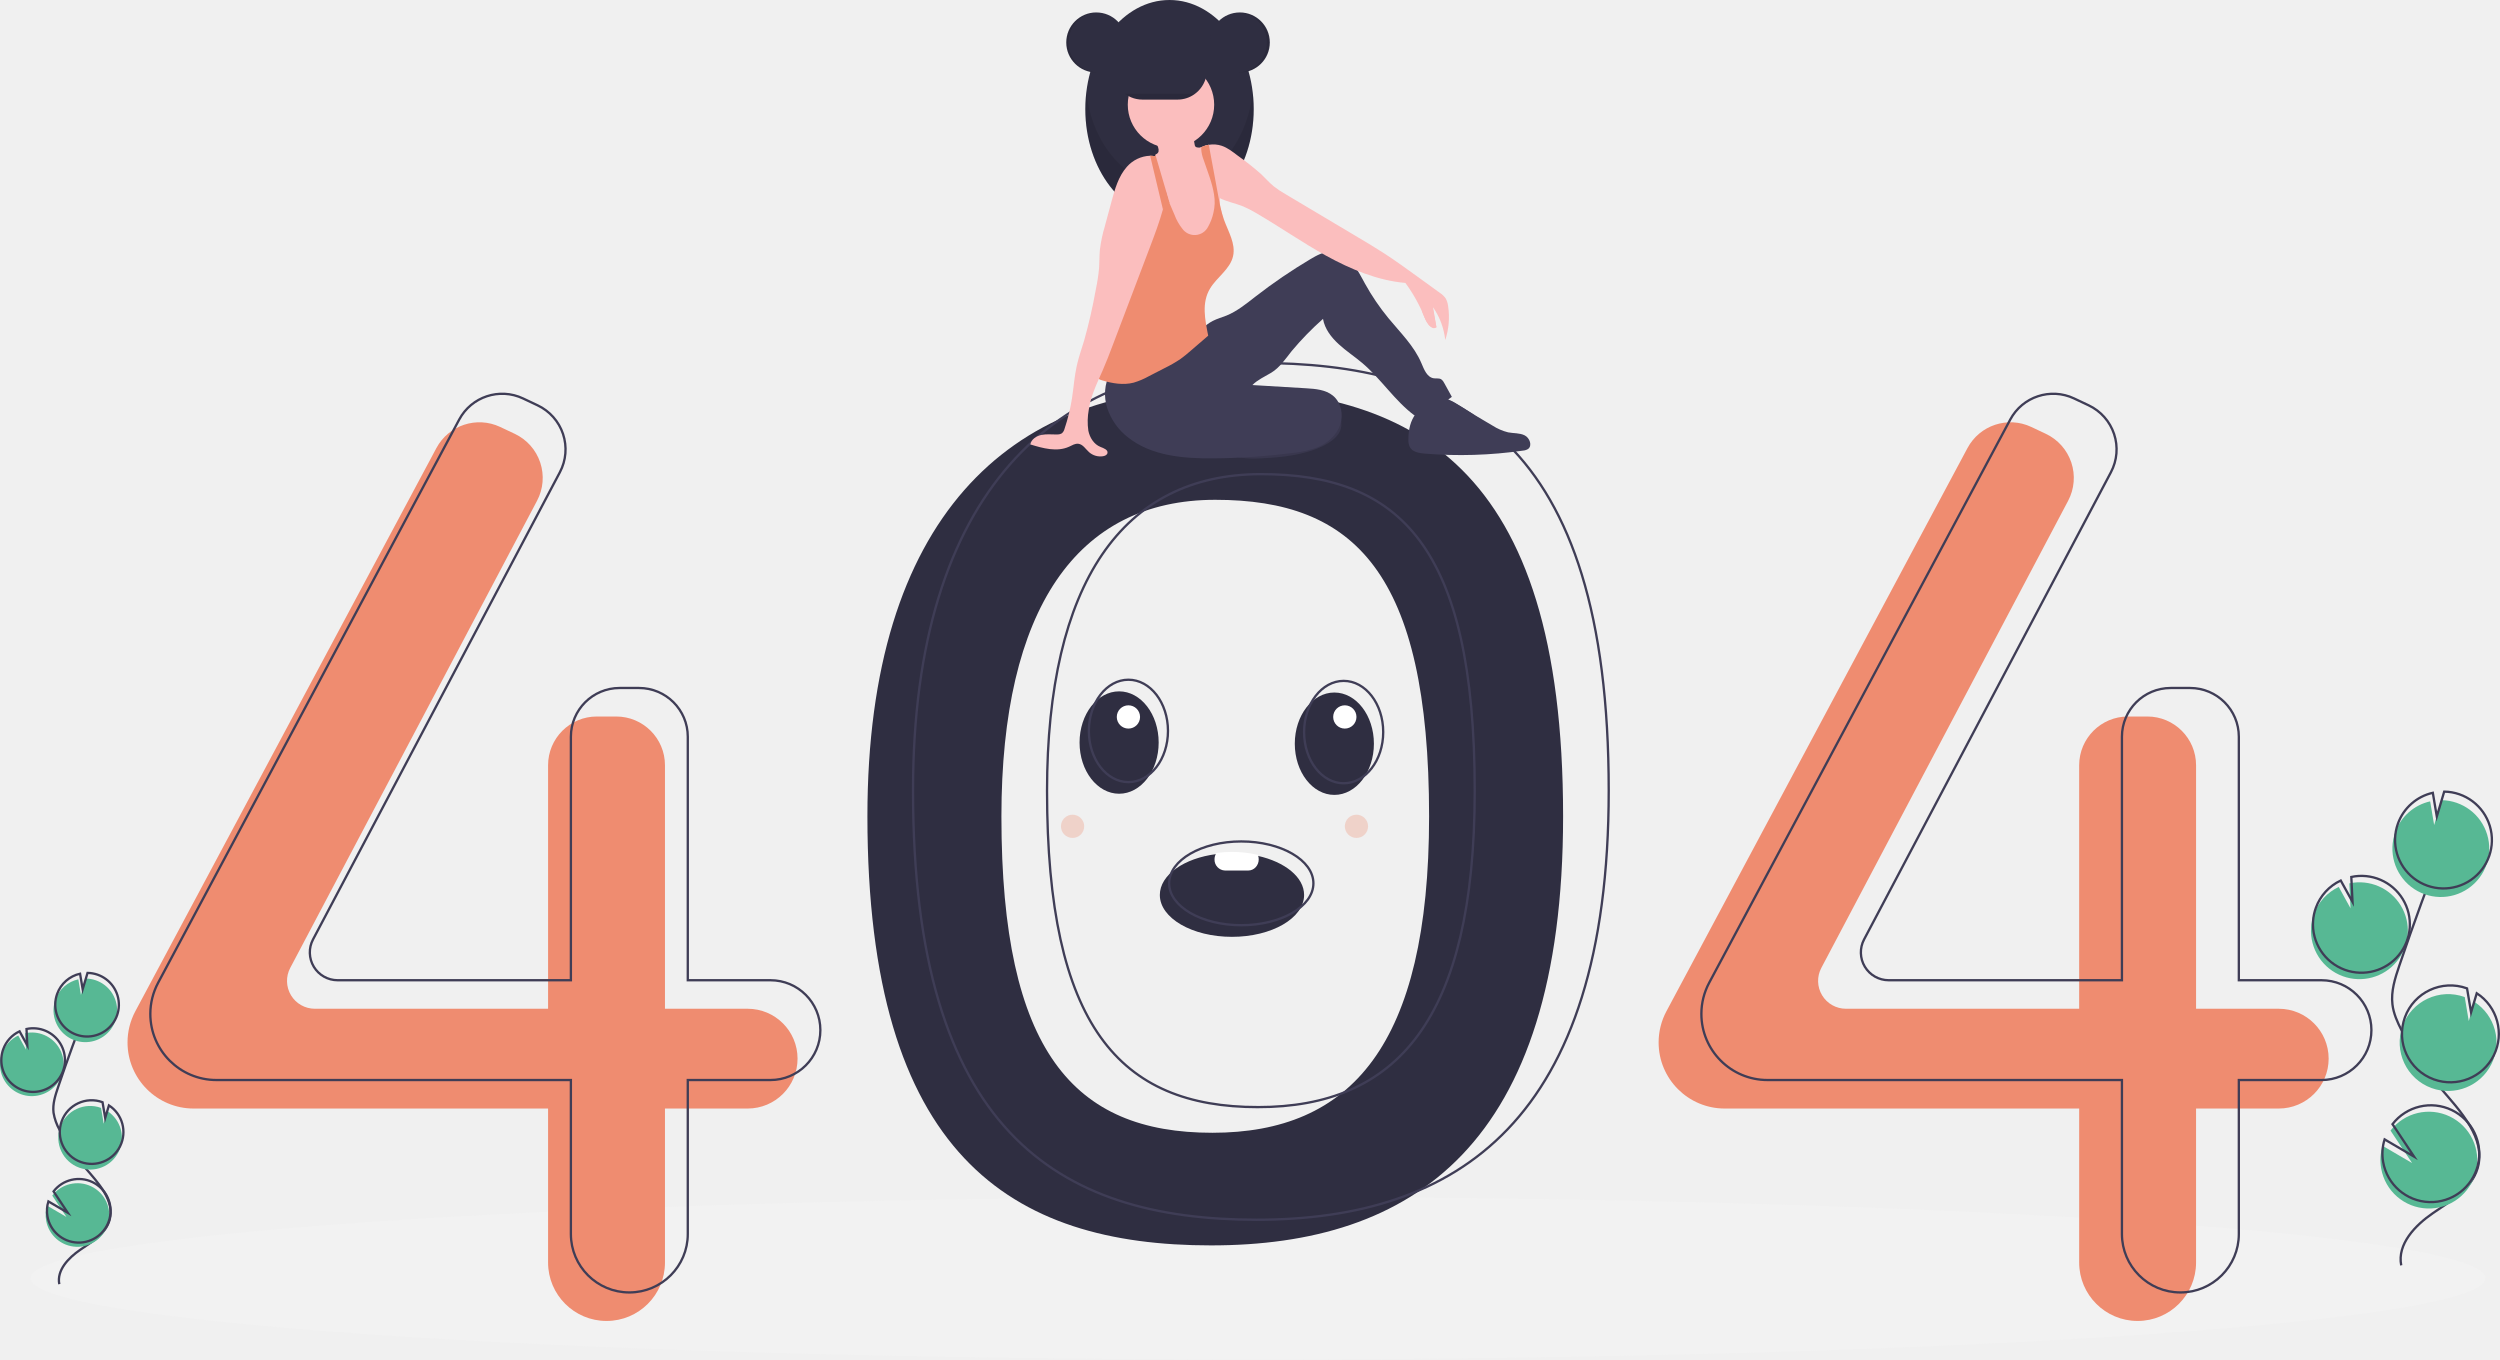
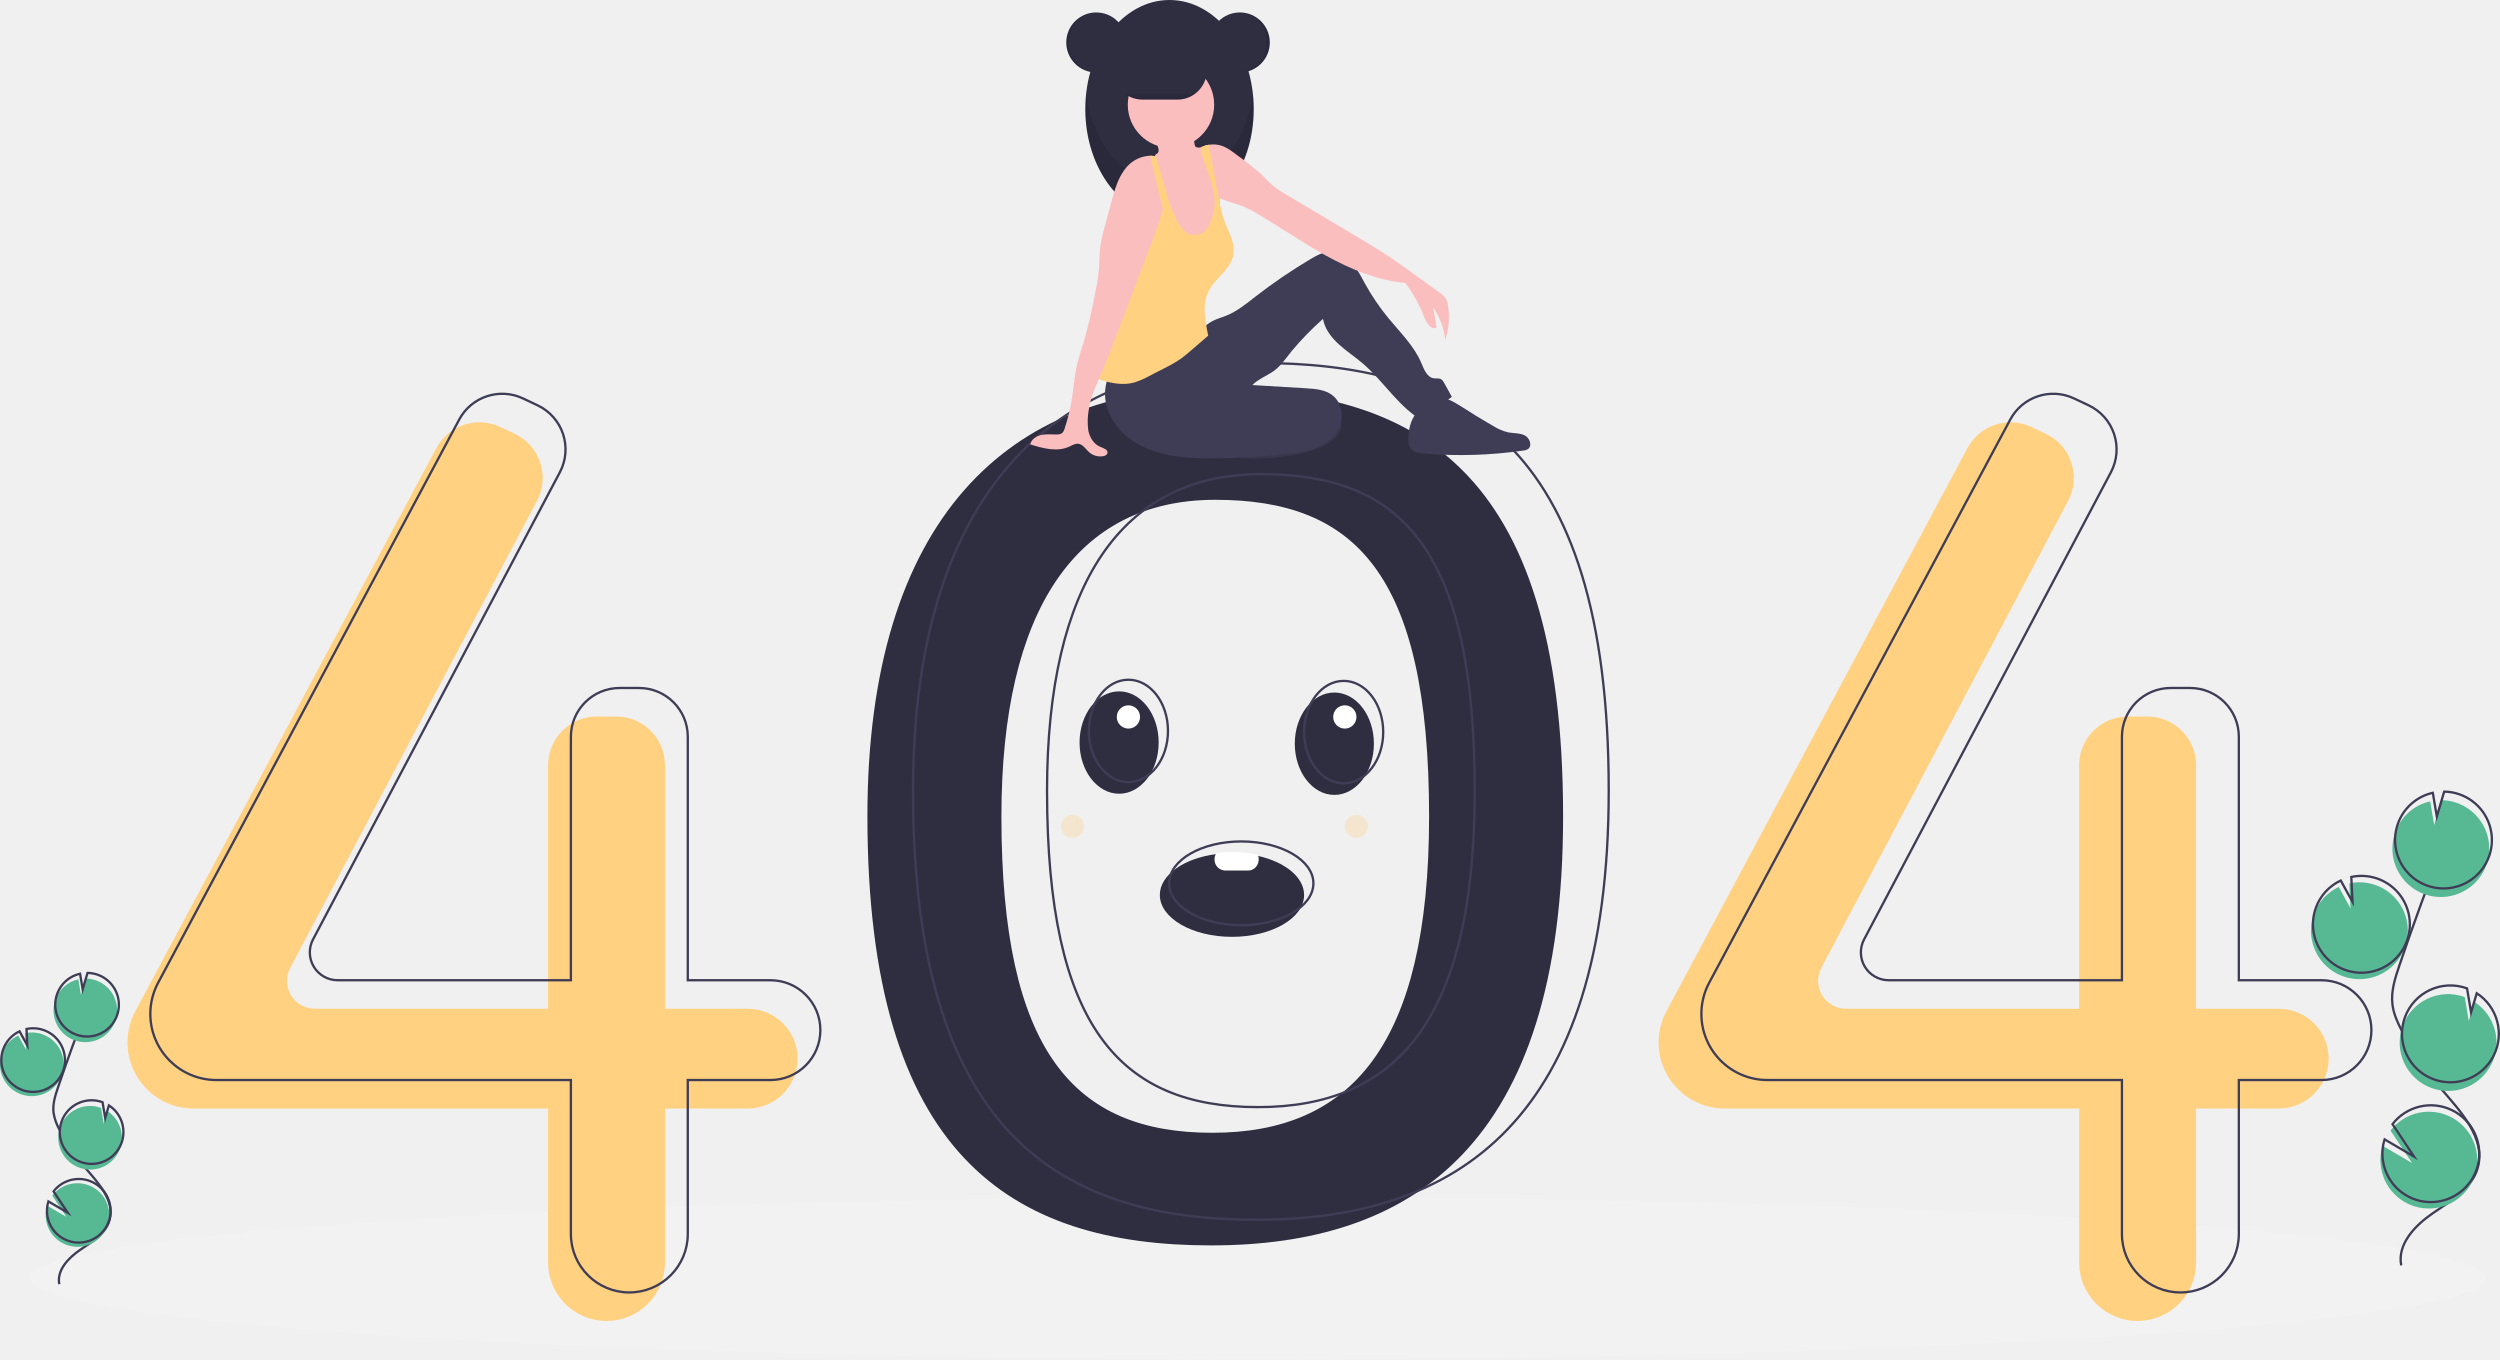
<svg xmlns="http://www.w3.org/2000/svg" id="fd59ce54-f850-4dfc-bc34-dd7d379d600e" data-name="Layer 1" width="1074.392" height="584.231" viewBox="0 0 1074.392 584.231">
  <ellipse cx="540.643" cy="549.309" rx="527.5" ry="34.922" fill="#f2f2f2" />
  <path d="M583.48,324.894c-85.944,0-147.651,55.139-147.651,183.798,0,145.813,61.707,184.411,147.651,184.411s151.327-42.274,151.327-184.411C734.807,356.753,669.424,324.894,583.48,324.894Zm.565,319.808c-59.527,0-90.626-34.923-90.626-135.916,0-89.112,32.372-136.105,91.899-136.105s91.899,30.868,91.899,136.105C677.217,607.234,643.572,644.703,584.045,644.703Z" transform="translate(-63.054 -157.8845)" fill="#2f2e41" />
-   <path d="M384.365,591.401H348.831V486.762A20.956,20.956,0,0,0,327.875,465.806h-8.326a20.956,20.956,0,0,0-20.956,20.956V591.401H198.363a11.963,11.963,0,0,1-10.578-17.552l106.082-200.78A20.956,20.956,0,0,0,284.287,344.33l-6.262-2.957a20.956,20.956,0,0,0-27.429,9.07L121.214,592.475a28.416,28.416,0,0,0-3.356,13.396v0a28.416,28.416,0,0,0,28.416,28.416H298.593v66.167a25.119,25.119,0,0,0,25.119,25.119h0a25.119,25.119,0,0,0,25.119-25.119V634.287h35.534a21.443,21.443,0,0,0,21.443-21.443v0A21.443,21.443,0,0,0,384.365,591.401Z" transform="translate(-63.054 -157.8845)" fill="#ef8c70" />
-   <path d="M1042.362,591.401h-35.534V486.762A20.956,20.956,0,0,0,985.872,465.806h-8.326a20.956,20.956,0,0,0-20.956,20.956V591.401H856.359a11.963,11.963,0,0,1-10.578-17.552L951.864,373.069A20.956,20.956,0,0,0,942.284,344.33l-6.262-2.957a20.956,20.956,0,0,0-27.429,9.07L779.211,592.475a28.416,28.416,0,0,0-3.356,13.396v0a28.416,28.416,0,0,0,28.416,28.416H956.589v66.167a25.119,25.119,0,0,0,25.119,25.119h0a25.119,25.119,0,0,0,25.119-25.119V634.287h35.534a21.443,21.443,0,0,0,21.443-21.443v0A21.443,21.443,0,0,0,1042.362,591.401Z" transform="translate(-63.054 -157.8845)" fill="#ef8c70" />
+   <path d="M384.365,591.401H348.831V486.762A20.956,20.956,0,0,0,327.875,465.806h-8.326a20.956,20.956,0,0,0-20.956,20.956V591.401H198.363a11.963,11.963,0,0,1-10.578-17.552l106.082-200.78A20.956,20.956,0,0,0,284.287,344.33l-6.262-2.957a20.956,20.956,0,0,0-27.429,9.07L121.214,592.475a28.416,28.416,0,0,0-3.356,13.396v0a28.416,28.416,0,0,0,28.416,28.416H298.593v66.167a25.119,25.119,0,0,0,25.119,25.119h0a25.119,25.119,0,0,0,25.119-25.119V634.287h35.534a21.443,21.443,0,0,0,21.443-21.443v0A21.443,21.443,0,0,0,384.365,591.401Z" transform="translate(-63.054 -157.8845)" fill="#ffd180" />
+   <path d="M1042.362,591.401h-35.534V486.762A20.956,20.956,0,0,0,985.872,465.806h-8.326a20.956,20.956,0,0,0-20.956,20.956V591.401H856.359a11.963,11.963,0,0,1-10.578-17.552L951.864,373.069A20.956,20.956,0,0,0,942.284,344.33l-6.262-2.957a20.956,20.956,0,0,0-27.429,9.07L779.211,592.475a28.416,28.416,0,0,0-3.356,13.396v0a28.416,28.416,0,0,0,28.416,28.416H956.589v66.167a25.119,25.119,0,0,0,25.119,25.119h0a25.119,25.119,0,0,0,25.119-25.119V634.287h35.534a21.443,21.443,0,0,0,21.443-21.443v0A21.443,21.443,0,0,0,1042.362,591.401Z" transform="translate(-63.054 -157.8845)" fill="#ffd180" />
  <path d="M394.168,579.148H358.634V474.509a20.956,20.956,0,0,0-20.956-20.956h-8.326a20.956,20.956,0,0,0-20.956,20.956V579.148H208.165a11.963,11.963,0,0,1-10.578-17.552L303.67,360.816a20.956,20.956,0,0,0-9.58-28.739l-6.262-2.957a20.956,20.956,0,0,0-27.429,9.07L131.017,580.222a28.416,28.416,0,0,0-3.356,13.396v0a28.416,28.416,0,0,0,28.416,28.416H308.395v66.167a25.119,25.119,0,0,0,25.119,25.119h0a25.119,25.119,0,0,0,25.119-25.119V622.034h35.534a21.443,21.443,0,0,0,21.443-21.443v0A21.443,21.443,0,0,0,394.168,579.148Z" transform="translate(-63.054 -157.8845)" fill="none" stroke="#3f3d56" stroke-miterlimit="10" />
  <path d="M1060.742,579.148h-35.534V474.509a20.956,20.956,0,0,0-20.956-20.956H995.925a20.956,20.956,0,0,0-20.956,20.956V579.148H874.739a11.963,11.963,0,0,1-10.578-17.552L970.244,360.816a20.956,20.956,0,0,0-9.58-28.739l-6.262-2.957a20.956,20.956,0,0,0-27.429,9.07L797.59,580.222a28.416,28.416,0,0,0-3.356,13.396v0a28.416,28.416,0,0,0,28.416,28.416H974.969v66.167a25.119,25.119,0,0,0,25.119,25.119h0a25.119,25.119,0,0,0,25.119-25.119V622.034h35.534a21.443,21.443,0,0,0,21.443-21.443v0A21.443,21.443,0,0,0,1060.742,579.148Z" transform="translate(-63.054 -157.8845)" fill="none" stroke="#3f3d56" stroke-miterlimit="10" />
  <path d="M603.085,313.866c-85.944,0-147.651,55.139-147.651,183.798,0,145.813,61.707,184.411,147.651,184.411s151.327-42.274,151.327-184.411C754.412,345.725,689.029,313.866,603.085,313.866Zm.565,319.808c-59.527,0-90.626-34.923-90.626-135.916,0-89.112,32.372-136.105,91.899-136.105s91.899,30.868,91.899,136.105C696.822,596.206,663.177,633.675,603.65,633.675Z" transform="translate(-63.054 -157.8845)" fill="none" stroke="#3f3d56" stroke-miterlimit="10" />
  <circle cx="471.141" cy="18.25" r="12.901" fill="#2f2e41" />
  <ellipse cx="502.607" cy="46.885" rx="36.186" ry="46.885" fill="#2f2e41" />
  <path d="M565.661,237.494c-18.128,0-33.141-17.271-35.776-39.805a60.976,60.976,0,0,0-.41,7.08c0,25.894,16.201,46.885,36.186,46.885s36.186-20.991,36.186-46.885a60.976,60.976,0,0,0-.41-7.08C598.803,220.224,583.789,237.494,565.661,237.494Z" transform="translate(-63.054 -157.8845)" opacity="0.1" />
  <path d="M639.296,342.073c-.777,3.193-4.128,5.751-7.839,7.538-7.802,3.757-17.425,4.878-26.76,5.254a45.176,45.176,0,0,1-7.144-.132,20.537,20.537,0,0,1-12.251-5.631,1.681,1.681,0,0,1,.044-2.844c4.969-5.459,13.262-8.806,21.616-11.216,6.334-1.827,17.381-6.561,24.29-5.922C637.944,329.739,640.277,338.041,639.296,342.073Z" transform="translate(-63.054 -157.8845)" fill="#3f3d56" />
  <path d="M639.296,342.073c-.777,3.193-4.128,5.751-7.839,7.538-7.802,3.757-17.425,4.878-26.76,5.254a45.176,45.176,0,0,1-7.144-.132,20.537,20.537,0,0,1-12.251-5.631,1.681,1.681,0,0,1,.044-2.844c4.969-5.459,13.262-8.806,21.616-11.216,6.334-1.827,17.381-6.561,24.29-5.922C637.944,329.739,640.277,338.041,639.296,342.073Z" transform="translate(-63.054 -157.8845)" opacity="0.1" />
  <path d="M540.098,318.206a19.77,19.77,0,0,0-1.199,15.075,26.339,26.339,0,0,0,8.829,12.497c10.095,8.092,23.988,9.205,36.925,9.093a284.649,284.649,0,0,0,33.905-2.324,40.538,40.538,0,0,0,11.001-2.554c4.222-1.827,7.933-5.178,9.436-9.526s.436-9.672-3.134-12.574c-3.137-2.55-7.463-2.9-11.498-3.143l-23.088-1.387c2.281-2.308,5.318-3.614,8.096-5.292,3.685-2.226,6.134-5.965,8.813-9.335a129.001,129.001,0,0,1,13.439-13.817c.751,4.31,3.478,7.85,6.687,10.824s6.908,5.368,10.244,8.2c8.079,6.858,13.896,16.167,22.392,22.5a43.829,43.829,0,0,0,16.049-8.012l-3.302-5.981a3.94,3.94,0,0,0-1.245-1.553c-.935-.575-2.14-.279-3.225-.441-2.901-.435-4.168-3.784-5.306-6.487-3.125-7.422-9.108-13.18-14.218-19.404a98.009,98.009,0,0,1-9.996-14.723c-1.717-3.102-3.288-6.331-5.617-9.003s-5.594-4.773-9.139-4.781c-3.132-.007-6.021,1.584-8.714,3.183a230.477,230.477,0,0,0-23.63,16.099c-3.944,3.062-7.863,6.296-12.489,8.174-1.947.79-4,1.331-5.869,2.292-3.273,1.684-5.757,4.534-8.431,7.064C566.277,311.892,553.219,317.738,540.098,318.206Z" transform="translate(-63.054 -157.8845)" fill="#3f3d56" />
  <path d="M588.374,253.983a23.774,23.774,0,0,1-1.734,8.033,10.045,10.045,0,0,1-5.768,5.573,12.375,12.375,0,0,1-5.623.182,10.882,10.882,0,0,1-4.582-1.561c-2.165-1.488-3.244-4.144-3.637-6.743-.393-2.596-.217-5.249-.469-7.863a42.944,42.944,0,0,0-1.202-6.255c-.17-.683-.343-1.362-.513-2.042-.167-.68-.33-1.359-.481-2.039-.138-.639-.267-1.281-.378-1.926-.091-.544-.173-1.092-.233-1.643a18.423,18.423,0,0,0-.809-4.811,14.607,14.607,0,0,0-1.687-2.854c-.286-.409-.563-.818-.818-1.243a5.89,5.89,0,0,1-.972-3.748,3.286,3.286,0,0,1,.148-.601c.025-.076.053-.151.085-.223A1.802,1.802,0,0,0,560.932,223.07a3.433,3.433,0,0,0-.148-1.778,11.318,11.318,0,0,0-.96-2.288c-.264-.478-1.161-1.34-1.167-1.888-.013-1.101,2.14-1.989,3.011-2.423a16.796,16.796,0,0,1,8.597-1.743c1.904.129,3.968.714,5.019,2.31.944,1.438.818,3.301,1.221,4.972a1.471,1.471,0,0,0,.299.664,1.341,1.341,0,0,0,.739.34,4.549,4.549,0,0,0,1.416.057h.003a2.931,2.931,0,0,0,.371-.054,4.957,4.957,0,0,0,2.033-.878q.585-.156,1.18-.255a.251.251,0,0,0,.047-.009c1.576,4.975,1.781,10.308,3.071,15.374.639,2.52,1.554,5.009,1.683,7.602.009.113.013.23.016.346.019.834-.047,1.674-.013,2.505a6.981,6.981,0,0,0,.126,1.114,15.611,15.611,0,0,0,.525,1.743l.009.028c.06.183.116.368.164.554.035.135.066.267.091.403l.003.009A14.938,14.938,0,0,1,588.374,253.983Z" transform="translate(-63.054 -157.8845)" fill="#fbbebe" />
  <circle cx="503.237" cy="44.997" r="18.565" fill="#fbbebe" />
  <path d="M684.157,304.033a30.445,30.445,0,0,0-5.236-14.103q.722,4.295,1.447,8.587a3.214,3.214,0,0,1-3.367-1.035,10.337,10.337,0,0,1-1.765-3.276,67.466,67.466,0,0,0-8.21-14.736c-11.819-.985-23.502-5.884-33.896-11.595-10.396-5.708-20.126-12.552-30.384-18.502a43.573,43.573,0,0,0-5.544-2.832c-3.21-1.287-6.812-1.954-9.855-3.468-.204-.101-.409-.208-.61-.318a12.578,12.578,0,0,1-1.945-1.306,10.344,10.344,0,0,1-.931-.856,20.351,20.351,0,0,1-3.559-5.953c-1.633-3.612-2.215-7.97-3.845-11.583a11.203,11.203,0,0,1,2.502-1.765h.003c.132-.069.264-.135.4-.198a11.94,11.94,0,0,1,2.004-.733q.585-.156,1.18-.255a.251.251,0,0,0,.047-.009,11.566,11.566,0,0,1,5.491.434c2.587.875,4.767,2.621,6.941,4.273a114.02,114.02,0,0,1,10.148,8.049c1.794,1.718,3.43,3.606,5.359,5.167a42.144,42.144,0,0,0,5.057,3.351q15.656,9.327,31.315,18.65c3.534,2.105,7.07,4.21,10.526,6.438,5.249,3.386,10.308,7.055,15.365,10.721q4.47,3.238,8.936,6.479a9.728,9.728,0,0,1,2.533,2.341,8.472,8.472,0,0,1,1.123,3.433A31.387,31.387,0,0,1,684.157,304.033Z" transform="translate(-63.054 -157.8845)" fill="#fbbebe" />
-   <path d="M592.977,267.944c-1.252,5.617-6.929,9.012-9.896,13.946-3.688,6.123-2.184,13.241-.799,20.255q-3.795,3.271-7.593,6.542c-1.397,1.199-2.794,2.404-4.298,3.464a57.351,57.351,0,0,1-6.86,3.94q-3.361,1.728-6.721,3.458a32.128,32.128,0,0,1-6.58,2.788c-4.415,1.133-9.103.34-13.471-.972a6.088,6.088,0,0,1-1.473-.601,2.394,2.394,0,0,1-.699-.632,3.911,3.911,0,0,1-.444-2.539c.444-7.351,2.24-14.547,4.031-21.69a85.26,85.26,0,0,1,3.848-12.577,85.077,85.077,0,0,1,5.415-10.151,68.368,68.368,0,0,1,7.929-11.514,18.479,18.479,0,0,0,3.675-4.739c1.117-2.549.686-5.472.913-8.247a17.148,17.148,0,0,1,1.633-6.007v-.003a17.093,17.093,0,0,1,1.743-2.882q.458,1.067.916,2.13.302.699.598,1.394.387.897.768,1.787,1.1,2.558,2.196,5.113a21.59,21.59,0,0,0,3.335,5.944,6.499,6.499,0,0,0,11.123-.853,21.261,21.261,0,0,0,2.272-6.013,19.215,19.215,0,0,0,.252-7.835c-.758-5.009-2.889-10.126-4.437-14.78a14.945,14.945,0,0,1-1.079-4.871,3.351,3.351,0,0,1,.057-.56c.009-.047.019-.098.028-.145a11.94,11.94,0,0,1,2.004-.733q.585-.156,1.18-.255,2.044,11.064,4.094,22.127c.032.173.066.346.098.522.195,1.057.393,2.115.614,3.169.198.957.412,1.91.651,2.857l.009.028c.082.321.167.639.255.957l.003.009c.242.868.513,1.731.818,2.58C590.938,257.475,594.164,262.629,592.977,267.944Z" transform="translate(-63.054 -157.8845)" fill="#ef8c70" />
+   <path d="M592.977,267.944c-1.252,5.617-6.929,9.012-9.896,13.946-3.688,6.123-2.184,13.241-.799,20.255q-3.795,3.271-7.593,6.542c-1.397,1.199-2.794,2.404-4.298,3.464a57.351,57.351,0,0,1-6.86,3.94q-3.361,1.728-6.721,3.458a32.128,32.128,0,0,1-6.58,2.788c-4.415,1.133-9.103.34-13.471-.972a6.088,6.088,0,0,1-1.473-.601,2.394,2.394,0,0,1-.699-.632,3.911,3.911,0,0,1-.444-2.539c.444-7.351,2.24-14.547,4.031-21.69a85.26,85.26,0,0,1,3.848-12.577,85.077,85.077,0,0,1,5.415-10.151,68.368,68.368,0,0,1,7.929-11.514,18.479,18.479,0,0,0,3.675-4.739c1.117-2.549.686-5.472.913-8.247a17.148,17.148,0,0,1,1.633-6.007v-.003a17.093,17.093,0,0,1,1.743-2.882q.458,1.067.916,2.13.302.699.598,1.394.387.897.768,1.787,1.1,2.558,2.196,5.113a21.59,21.59,0,0,0,3.335,5.944,6.499,6.499,0,0,0,11.123-.853,21.261,21.261,0,0,0,2.272-6.013,19.215,19.215,0,0,0,.252-7.835c-.758-5.009-2.889-10.126-4.437-14.78a14.945,14.945,0,0,1-1.079-4.871,3.351,3.351,0,0,1,.057-.56c.009-.047.019-.098.028-.145a11.94,11.94,0,0,1,2.004-.733q.585-.156,1.18-.255,2.044,11.064,4.094,22.127c.032.173.066.346.098.522.195,1.057.393,2.115.614,3.169.198.957.412,1.91.651,2.857l.009.028c.082.321.167.639.255.957l.003.009c.242.868.513,1.731.818,2.58C590.938,257.475,594.164,262.629,592.977,267.944Z" transform="translate(-63.054 -157.8845)" fill="#ffd180" />
  <path d="M668.321,346.877a6.583,6.583,0,0,0,.61,3.143c1.162,2.124,3.95,2.606,6.362,2.805a188.377,188.377,0,0,0,42.266-1.288,4.886,4.886,0,0,0,2.151-.668c1.99-1.395.763-4.795-1.41-5.884s-4.751-.826-7.135-1.297a22.479,22.479,0,0,1-6.678-2.896q-7.252-4.167-14.293-8.688c-2.795-1.795-6.093-3.71-9.24-2.646C672.43,332.343,668.265,337.681,668.321,346.877Z" transform="translate(-63.054 -157.8845)" fill="#3f3d56" />
  <path d="M564.437,240.874v.003c-.022.132-.044.261-.072.39-.035.214-.076.431-.116.645-.39,1.998-.868,3.987-1.419,5.963-1.51,5.459-3.534,10.831-5.541,16.123q-8.081,21.287-16.164,42.577c-1.359,3.575-2.716,7.152-4.261,10.654-.516,1.167-1.048,2.344-1.576,3.534-1.894,4.257-3.713,8.653-4.317,13.184a27.45,27.45,0,0,0-.192,9.04c.604,2.97,2.407,5.872,5.23,6.97,1.378.538,3.351,1.259,2.974,2.69-.204.787-1.098,1.171-1.901,1.303a7.312,7.312,0,0,1-5.966-1.718c-1.507-1.337-2.665-3.417-4.67-3.641-1.388-.151-2.665.68-3.936,1.262-5.186,2.369-11.227.711-16.674-.972.428-2.206,2.643-3.66,4.843-4.1,2.199-.444,4.474-.129,6.718-.189a3.51,3.51,0,0,0,2.042-.525,3.705,3.705,0,0,0,1.101-1.882,78.964,78.964,0,0,0,3.213-13.147c.724-4.666,1.026-9.405,2.058-14.015.802-3.597,2.042-7.08,3.106-10.61a224.682,224.682,0,0,0,5.06-22.077,78.02,78.02,0,0,0,1.425-9.368c.179-2.612.094-5.236.346-7.838a60.888,60.888,0,0,1,2.111-9.997q1.444-5.348,2.885-10.689c1.425-5.271,2.955-10.746,6.567-14.843a13.962,13.962,0,0,1,10.028-4.789,9.882,9.882,0,0,1,2.13.23c.116.028.233.057.349.088a8.634,8.634,0,0,1,2.174.9c1.114-.708,1.68-.459,2.42.632a6.973,6.973,0,0,1,.881,3.795A52.424,52.424,0,0,1,564.437,240.874Z" transform="translate(-63.054 -157.8845)" fill="#fbbebe" />
-   <path d="M565.661,245.046l-.047.047-.255.255-2.53,2.527-1.24-5.208-4.251-17.854a9.882,9.882,0,0,1,2.13.23,3.286,3.286,0,0,1,.148-.601l.201.689,1.441,4.902,2.728,9.308.45,1.532v.003Z" transform="translate(-63.054 -157.8845)" fill="#ef8c70" />
+   <path d="M565.661,245.046l-.047.047-.255.255-2.53,2.527-1.24-5.208-4.251-17.854a9.882,9.882,0,0,1,2.13.23,3.286,3.286,0,0,1,.148-.601l.201.689,1.441,4.902,2.728,9.308.45,1.532v.003Z" transform="translate(-63.054 -157.8845)" fill="#ffd180" />
  <path d="M581.715,188.087a12.582,12.582,0,0,1-3.7,8.896,12.314,12.314,0,0,1-1.36,1.176,12.528,12.528,0,0,1-7.536,2.524H554.023a12.59,12.59,0,0,1,0-25.18h15.096A12.629,12.629,0,0,1,581.715,188.087Z" transform="translate(-63.054 -157.8845)" fill="#2f2e41" />
  <circle cx="532.815" cy="18.25" r="12.901" fill="#2f2e41" />
  <path d="M595.554,163.234c-.158,0-.315.006-.472.012a12.898,12.898,0,0,1,0,25.778c.157.006.314.012.472.012a12.901,12.901,0,1,0,0-25.802Z" transform="translate(-63.054 -157.8845)" opacity="0.1" />
  <path d="M534.195,163.234c.158,0,.315.006.472.012a12.898,12.898,0,0,0,0,25.778c-.157.006-.314.012-.472.012a12.901,12.901,0,0,1,0-25.802Z" transform="translate(-63.054 -157.8845)" opacity="0.1" />
  <path d="M576.655,198.159a12.528,12.528,0,0,1-7.536,2.524H554.023a12.528,12.528,0,0,1-7.536-2.524Z" transform="translate(-63.054 -157.8845)" opacity="0.1" />
  <path d="M674.14,291.64s3.252,9.372,6.229,6.876L677.996,286.267Z" transform="translate(-63.054 -157.8845)" fill="#fbbebe" />
  <path d="M1069.918,577.434a20.813,20.813,0,1,0,2.772-39.915l.521,10.712-5.068-9.18a20.734,20.734,0,0,0-10.684,11.723,20.408,20.408,0,0,0-1.197,5.63A20.809,20.809,0,0,0,1069.918,577.434Z" transform="translate(-63.054 -157.8845)" fill="#57b894" />
  <path d="M1094.995,701.678c-1.789-9.11,5.963-17.187,13.621-22.437s16.605-10.408,19.218-19.317c3.755-12.804-7.43-24.53-16.136-34.642a125.3,125.3,0,0,1-16.524-24.557c-1.811-3.533-3.476-7.225-3.952-11.166-.686-5.675,1.137-11.323,2.974-16.737q9.179-27.052,19.628-53.65" transform="translate(-63.054 -157.8845)" fill="none" stroke="#3f3d56" stroke-miterlimit="10" />
  <path d="M1070.775,574.676a20.813,20.813,0,1,0,2.772-39.915l.521,10.712-5.068-9.18a20.734,20.734,0,0,0-10.684,11.723,20.408,20.408,0,0,0-1.197,5.63A20.809,20.809,0,0,0,1070.775,574.676Z" transform="translate(-63.054 -157.8845)" fill="none" stroke="#3f3d56" stroke-miterlimit="10" />
  <path d="M1092.451,515.473a20.788,20.788,0,0,1,14.98-13.198l1.714,10.184,3.177-10.696a20.81,20.81,0,1,1-19.871,13.71Z" transform="translate(-63.054 -157.8845)" fill="#57b894" />
  <path d="M1093.594,511.795a20.788,20.788,0,0,1,14.98-13.198l1.714,10.184,3.177-10.696a20.81,20.81,0,1,1-19.871,13.71Z" transform="translate(-63.054 -157.8845)" fill="none" stroke="#3f3d56" stroke-miterlimit="10" />
  <path d="M1108.045,625.489a20.81,20.81,0,0,0,18.419-37.023l-2.441,8.219-1.731-10.304a.362.362,0,0,0-.053-.02,20.811,20.811,0,1,0-14.194,39.127Z" transform="translate(-63.054 -157.8845)" fill="#57b894" />
  <path d="M1109.035,621.764a20.81,20.81,0,0,0,18.419-37.023l-2.441,8.219-1.731-10.304a.362.362,0,0,0-.053-.02,20.811,20.811,0,1,0-14.194,39.127Z" transform="translate(-63.054 -157.8845)" fill="none" stroke="#3f3d56" stroke-miterlimit="10" />
  <path d="M1086.378,660.051a20.801,20.801,0,1,0,4.011-16.297l9.273,13.957-12.67-7.408A20.616,20.616,0,0,0,1086.378,660.051Z" transform="translate(-63.054 -157.8845)" fill="#57b894" />
  <path d="M1087.235,657.294a20.801,20.801,0,1,0,4.011-16.297l9.273,13.957-12.67-7.408A20.616,20.616,0,0,0,1087.235,657.294Z" transform="translate(-63.054 -157.8845)" fill="none" stroke="#3f3d56" stroke-miterlimit="10" />
  <path d="M72.061,628.133a13.674,13.674,0,1,0,1.821-26.225l.342,7.038-3.33-6.032a13.623,13.623,0,0,0-7.019,7.702,13.409,13.409,0,0,0-.787,3.699A13.672,13.672,0,0,0,72.061,628.133Z" transform="translate(-63.054 -157.8845)" fill="#57b894" />
  <path d="M88.538,709.763c-1.175-5.986,3.918-11.292,8.949-14.741s10.91-6.838,12.626-12.692c2.467-8.412-4.882-16.117-10.601-22.76A82.324,82.324,0,0,1,88.656,643.436a22.21,22.21,0,0,1-2.597-7.336c-.451-3.729.747-7.439,1.954-10.996q6.031-17.773,12.896-35.249" transform="translate(-63.054 -157.8845)" fill="none" stroke="#3f3d56" stroke-miterlimit="10" />
  <path d="M72.625,626.321a13.674,13.674,0,1,0,1.821-26.225l.342,7.038L71.458,601.103a13.623,13.623,0,0,0-7.019,7.702,13.409,13.409,0,0,0-.787,3.699A13.672,13.672,0,0,0,72.625,626.321Z" transform="translate(-63.054 -157.8845)" fill="none" stroke="#3f3d56" stroke-miterlimit="10" />
  <path d="M86.866,587.423a13.658,13.658,0,0,1,9.842-8.671l1.126,6.691,2.087-7.027a13.673,13.673,0,1,1-13.055,9.007Z" transform="translate(-63.054 -157.8845)" fill="#57b894" />
  <path d="M87.617,585.007a13.658,13.658,0,0,1,9.842-8.671l1.126,6.691L100.673,576a13.673,13.673,0,1,1-13.055,9.007Z" transform="translate(-63.054 -157.8845)" fill="none" stroke="#3f3d56" stroke-miterlimit="10" />
  <path d="M97.112,659.706a13.673,13.673,0,0,0,12.102-24.325l-1.604,5.4-1.137-6.77a.238.238,0,0,0-.035-.013,13.673,13.673,0,1,0-9.326,25.707Z" transform="translate(-63.054 -157.8845)" fill="#57b894" />
  <path d="M97.762,657.259a13.673,13.673,0,0,0,12.102-24.325l-1.604,5.4-1.137-6.77a.238.238,0,0,0-.035-.013,13.673,13.673,0,1,0-9.326,25.707Z" transform="translate(-63.054 -157.8845)" fill="none" stroke="#3f3d56" stroke-miterlimit="10" />
  <path d="M82.876,682.414a13.667,13.667,0,1,0,2.635-10.708l6.092,9.17-8.324-4.867A13.545,13.545,0,0,0,82.876,682.414Z" transform="translate(-63.054 -157.8845)" fill="#57b894" />
  <path d="M83.439,680.602a13.667,13.667,0,1,0,2.635-10.708l6.092,9.17-8.324-4.867A13.545,13.545,0,0,0,83.439,680.602Z" transform="translate(-63.054 -157.8845)" fill="none" stroke="#3f3d56" stroke-miterlimit="10" />
  <ellipse cx="480.946" cy="319.115" rx="17" ry="22" fill="#2f2e41" />
  <ellipse cx="573.446" cy="319.615" rx="17" ry="22" fill="#2f2e41" />
  <path d="M623.5,542.5c0,9.94-13.88,18-31,18s-31-8.06-31-18c0-8.61,10.41-15.81,24.32-17.57a50.104,50.104,0,0,1,6.68-.43,50.699,50.699,0,0,1,11.13,1.2C615.25,528.29,623.5,534.84,623.5,542.5Z" transform="translate(-63.054 -157.8845)" fill="#2f2e41" />
  <ellipse cx="484.946" cy="314.115" rx="17" ry="22" fill="none" stroke="#3f3d56" stroke-miterlimit="10" />
  <ellipse cx="577.446" cy="314.615" rx="17" ry="22" fill="none" stroke="#3f3d56" stroke-miterlimit="10" />
  <ellipse cx="533.446" cy="379.615" rx="31" ry="18" fill="none" stroke="#3f3d56" stroke-miterlimit="10" />
  <path d="M604,527.2a4.937,4.937,0,0,1-1.32,3.392A4.339,4.339,0,0,1,599.5,532h-10a4.664,4.664,0,0,1-4.5-4.8,4.905,4.905,0,0,1,.82-2.741A47.02,47.02,0,0,1,592.5,524a47.665,47.665,0,0,1,11.13,1.28A5.067,5.067,0,0,1,604,527.2Z" transform="translate(-63.054 -157.8845)" fill="#fff" />
  <circle cx="484.946" cy="308.115" r="5" fill="#fff" />
  <circle cx="577.946" cy="308.115" r="5" fill="#fff" />
-   <circle cx="582.946" cy="355.115" r="5" fill="#ef8c70" opacity="0.3" />
-   <circle cx="460.946" cy="355.115" r="5" fill="#ef8c70" opacity="0.3" />
+   <circle cx="582.946" cy="355.115" r="5" fill="#ffd180" opacity="0.3" />
+   <circle cx="460.946" cy="355.115" r="5" fill="#ffd180" opacity="0.3" />
</svg>
